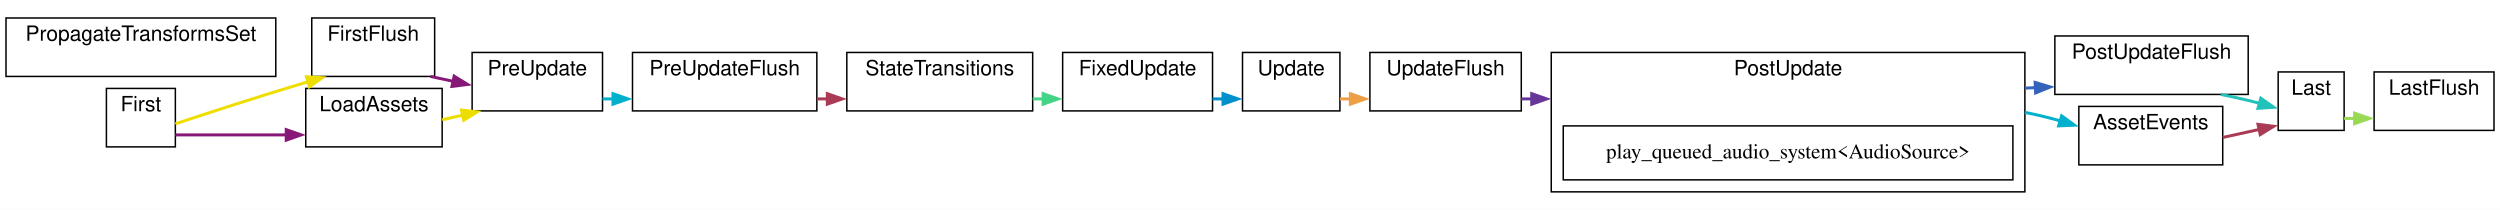
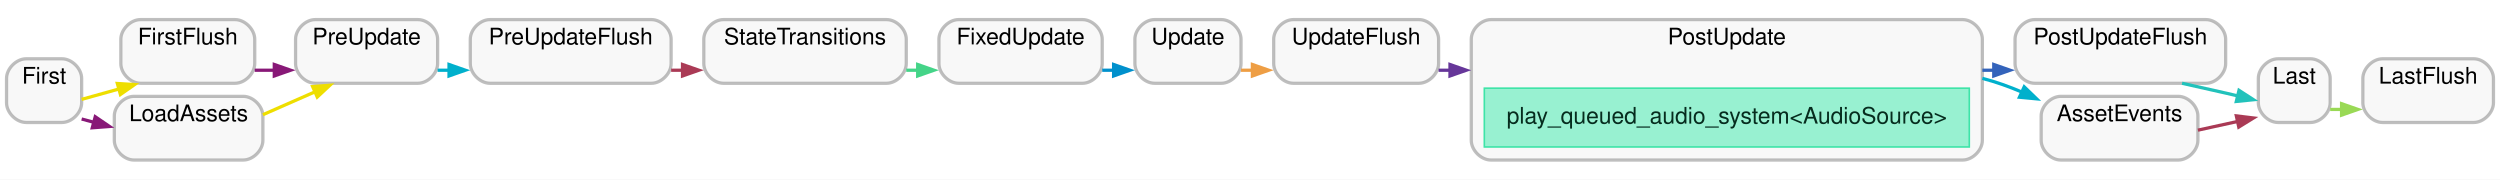
- <svg xmlns="http://www.w3.org/2000/svg" xmlns:xlink="http://www.w3.org/1999/xlink" width="1668pt" height="140pt" viewBox="0.00 0.00 1668.00 140.00">
-   <g id="graph0" class="graph" transform="scale(1 1) rotate(0) translate(4 136)">
-     <polygon fill="white" stroke="none" points="-4,4 -4,-136 1664,-136 1664,4 -4,4" />
+ <svg xmlns="http://www.w3.org/2000/svg" xmlns:xlink="http://www.w3.org/1999/xlink" width="1531pt" height="110pt" viewBox="0.00 0.00 1531.00 110.00">
+   <g id="graph0" class="graph" transform="scale(1 1) rotate(0) translate(4 106)">
+     <polygon fill="white" stroke="none" points="-4,4 -4,-106 1527,-106 1527,4 -4,4" />
    <g id="clust1" class="cluster">
      <g id="a_clust1">
        <a xlink:title="Update">
-           <polygon fill="white" stroke="black" points="825,-62 825,-101 890,-101 890,-62 825,-62" />
-           <text text-anchor="middle" x="857.5" y="-85.8" font-family="Helvetica,sans-Serif" font-size="14.00">Update</text>
+           <path fill="#000000" fill-opacity="0.031" stroke="#000000" stroke-width="2" stroke-opacity="0.251" d="M703,-55C703,-55 744,-55 744,-55 750,-55 756,-61 756,-67 756,-67 756,-82 756,-82 756,-88 750,-94 744,-94 744,-94 703,-94 703,-94 697,-94 691,-88 691,-82 691,-82 691,-67 691,-67 691,-61 697,-55 703,-55" />
+           <text text-anchor="middle" x="723.5" y="-78.8" font-family="Helvetica,sans-Serif" font-size="14.00">Update</text>
        </a>
      </g>
    </g>
    <g id="clust2" class="cluster">
      <g id="a_clust2">
        <a xlink:title="FirstFlush">
-           <polygon fill="white" stroke="black" points="204,-85 204,-124 286,-124 286,-85 204,-85" />
-           <text text-anchor="middle" x="245" y="-108.8" font-family="Helvetica,sans-Serif" font-size="14.00">FirstFlush</text>
+           <path fill="#000000" fill-opacity="0.031" stroke="#000000" stroke-width="2" stroke-opacity="0.251" d="M82,-55C82,-55 140,-55 140,-55 146,-55 152,-61 152,-67 152,-67 152,-82 152,-82 152,-88 146,-94 140,-94 140,-94 82,-94 82,-94 76,-94 70,-88 70,-82 70,-82 70,-67 70,-67 70,-61 76,-55 82,-55" />
+           <text text-anchor="middle" x="111" y="-78.8" font-family="Helvetica,sans-Serif" font-size="14.00">FirstFlush</text>
        </a>
      </g>
    </g>
    <g id="clust3" class="cluster">
      <g id="a_clust3">
        <a xlink:title="PreUpdateFlush">
-           <polygon fill="white" stroke="black" points="418,-62 418,-101 541,-101 541,-62 418,-62" />
-           <text text-anchor="middle" x="479.5" y="-85.8" font-family="Helvetica,sans-Serif" font-size="14.00">PreUpdateFlush</text>
+           <path fill="#000000" fill-opacity="0.031" stroke="#000000" stroke-width="2" stroke-opacity="0.251" d="M296,-55C296,-55 395,-55 395,-55 401,-55 407,-61 407,-67 407,-67 407,-82 407,-82 407,-88 401,-94 395,-94 395,-94 296,-94 296,-94 290,-94 284,-88 284,-82 284,-82 284,-67 284,-67 284,-61 290,-55 296,-55" />
+           <text text-anchor="middle" x="345.5" y="-78.8" font-family="Helvetica,sans-Serif" font-size="14.00">PreUpdateFlush</text>
        </a>
      </g>
    </g>
    <g id="clust4" class="cluster">
      <g id="a_clust4">
        <a xlink:title="UpdateFlush">
-           <polygon fill="white" stroke="black" points="910,-62 910,-101 1011,-101 1011,-62 910,-62" />
-           <text text-anchor="middle" x="960.5" y="-85.8" font-family="Helvetica,sans-Serif" font-size="14.00">UpdateFlush</text>
+           <path fill="#000000" fill-opacity="0.031" stroke="#000000" stroke-width="2" stroke-opacity="0.251" d="M788,-55C788,-55 865,-55 865,-55 871,-55 877,-61 877,-67 877,-67 877,-82 877,-82 877,-88 871,-94 865,-94 865,-94 788,-94 788,-94 782,-94 776,-88 776,-82 776,-82 776,-67 776,-67 776,-61 782,-55 788,-55" />
+           <text text-anchor="middle" x="826.5" y="-78.8" font-family="Helvetica,sans-Serif" font-size="14.00">UpdateFlush</text>
        </a>
      </g>
    </g>
    <g id="clust5" class="cluster">
      <g id="a_clust5">
        <a xlink:title="PostUpdateFlush">
-           <polygon fill="white" stroke="black" points="1367,-73 1367,-112 1496,-112 1496,-73 1367,-73" />
-           <text text-anchor="middle" x="1431.5" y="-96.8" font-family="Helvetica,sans-Serif" font-size="14.00">PostUpdateFlush</text>
+           <path fill="#000000" fill-opacity="0.031" stroke="#000000" stroke-width="2" stroke-opacity="0.251" d="M1242,-55C1242,-55 1347,-55 1347,-55 1353,-55 1359,-61 1359,-67 1359,-67 1359,-82 1359,-82 1359,-88 1353,-94 1347,-94 1347,-94 1242,-94 1242,-94 1236,-94 1230,-88 1230,-82 1230,-82 1230,-67 1230,-67 1230,-61 1236,-55 1242,-55" />
+           <text text-anchor="middle" x="1294.5" y="-78.8" font-family="Helvetica,sans-Serif" font-size="14.00">PostUpdateFlush</text>
        </a>
      </g>
    </g>
    <g id="clust6" class="cluster">
      <g id="a_clust6">
        <a xlink:title="LastFlush">
-           <polygon fill="white" stroke="black" points="1580,-49 1580,-88 1660,-88 1660,-49 1580,-49" />
-           <text text-anchor="middle" x="1620" y="-72.8" font-family="Helvetica,sans-Serif" font-size="14.00">LastFlush</text>
+           <path fill="#000000" fill-opacity="0.031" stroke="#000000" stroke-width="2" stroke-opacity="0.251" d="M1455,-31C1455,-31 1511,-31 1511,-31 1517,-31 1523,-37 1523,-43 1523,-43 1523,-58 1523,-58 1523,-64 1517,-70 1511,-70 1511,-70 1455,-70 1455,-70 1449,-70 1443,-64 1443,-58 1443,-58 1443,-43 1443,-43 1443,-37 1449,-31 1455,-31" />
+           <text text-anchor="middle" x="1483" y="-54.8" font-family="Helvetica,sans-Serif" font-size="14.00">LastFlush</text>
        </a>
      </g>
    </g>
    <g id="clust7" class="cluster">
      <g id="a_clust7">
        <a xlink:title="First">
-           <polygon fill="white" stroke="black" points="67,-38 67,-77 113,-77 113,-38 67,-38" />
-           <text text-anchor="middle" x="90" y="-61.8" font-family="Helvetica,sans-Serif" font-size="14.00">First</text>
+           <path fill="#000000" fill-opacity="0.031" stroke="#000000" stroke-width="2" stroke-opacity="0.251" d="M12,-31C12,-31 34,-31 34,-31 40,-31 46,-37 46,-43 46,-43 46,-58 46,-58 46,-64 40,-70 34,-70 34,-70 12,-70 12,-70 6,-70 0,-64 0,-58 0,-58 0,-43 0,-43 0,-37 6,-31 12,-31" />
+           <text text-anchor="middle" x="23" y="-54.8" font-family="Helvetica,sans-Serif" font-size="14.00">First</text>
        </a>
      </g>
    </g>
    <g id="clust8" class="cluster">
      <g id="a_clust8">
        <a xlink:title="PreUpdate">
-           <polygon fill="white" stroke="black" points="311,-62 311,-101 398,-101 398,-62 311,-62" />
-           <text text-anchor="middle" x="354.5" y="-85.8" font-family="Helvetica,sans-Serif" font-size="14.00">PreUpdate</text>
+           <path fill="#000000" fill-opacity="0.031" stroke="#000000" stroke-width="2" stroke-opacity="0.251" d="M189,-55C189,-55 252,-55 252,-55 258,-55 264,-61 264,-67 264,-67 264,-82 264,-82 264,-88 258,-94 252,-94 252,-94 189,-94 189,-94 183,-94 177,-88 177,-82 177,-82 177,-67 177,-67 177,-61 183,-55 189,-55" />
+           <text text-anchor="middle" x="220.5" y="-78.8" font-family="Helvetica,sans-Serif" font-size="14.00">PreUpdate</text>
        </a>
      </g>
    </g>
    <g id="clust9" class="cluster">
      <g id="a_clust9">
        <a xlink:title="StateTransitions">
-           <polygon fill="white" stroke="black" points="561,-62 561,-101 685,-101 685,-62 561,-62" />
-           <text text-anchor="middle" x="623" y="-85.8" font-family="Helvetica,sans-Serif" font-size="14.00">StateTransitions</text>
+           <path fill="#000000" fill-opacity="0.031" stroke="#000000" stroke-width="2" stroke-opacity="0.251" d="M439,-55C439,-55 539,-55 539,-55 545,-55 551,-61 551,-67 551,-67 551,-82 551,-82 551,-88 545,-94 539,-94 539,-94 439,-94 439,-94 433,-94 427,-88 427,-82 427,-82 427,-67 427,-67 427,-61 433,-55 439,-55" />
+           <text text-anchor="middle" x="489" y="-78.8" font-family="Helvetica,sans-Serif" font-size="14.00">StateTransitions</text>
        </a>
      </g>
    </g>
    <g id="clust10" class="cluster">
      <g id="a_clust10">
        <a xlink:title="FixedUpdate">
-           <polygon fill="white" stroke="black" points="705,-62 705,-101 805,-101 805,-62 705,-62" />
-           <text text-anchor="middle" x="755" y="-85.8" font-family="Helvetica,sans-Serif" font-size="14.00">FixedUpdate</text>
+           <path fill="#000000" fill-opacity="0.031" stroke="#000000" stroke-width="2" stroke-opacity="0.251" d="M583,-55C583,-55 659,-55 659,-55 665,-55 671,-61 671,-67 671,-67 671,-82 671,-82 671,-88 665,-94 659,-94 659,-94 583,-94 583,-94 577,-94 571,-88 571,-82 571,-82 571,-67 571,-67 571,-61 577,-55 583,-55" />
+           <text text-anchor="middle" x="621" y="-78.8" font-family="Helvetica,sans-Serif" font-size="14.00">FixedUpdate</text>
        </a>
      </g>
    </g>
    <g id="clust11" class="cluster">
      <g id="a_clust11">
        <a xlink:title="PostUpdate">
-           <polygon fill="white" stroke="black" points="1031,-8 1031,-101 1347,-101 1347,-8 1031,-8" />
-           <text text-anchor="middle" x="1189" y="-85.8" font-family="Helvetica,sans-Serif" font-size="14.00">PostUpdate</text>
+           <path fill="#000000" fill-opacity="0.031" stroke="#000000" stroke-width="2" stroke-opacity="0.251" d="M909,-8C909,-8 1198,-8 1198,-8 1204,-8 1210,-14 1210,-20 1210,-20 1210,-82 1210,-82 1210,-88 1204,-94 1198,-94 1198,-94 909,-94 909,-94 903,-94 897,-88 897,-82 897,-82 897,-20 897,-20 897,-14 903,-8 909,-8" />
+           <text text-anchor="middle" x="1053.5" y="-78.8" font-family="Helvetica,sans-Serif" font-size="14.00">PostUpdate</text>
        </a>
      </g>
    </g>
    <g id="clust12" class="cluster">
      <g id="a_clust12">
        <a xlink:title="Last">
-           <polygon fill="white" stroke="black" points="1516,-49 1516,-88 1560,-88 1560,-49 1516,-49" />
-           <text text-anchor="middle" x="1538" y="-72.8" font-family="Helvetica,sans-Serif" font-size="14.00">Last</text>
+           <path fill="#000000" fill-opacity="0.031" stroke="#000000" stroke-width="2" stroke-opacity="0.251" d="M1391,-31C1391,-31 1411,-31 1411,-31 1417,-31 1423,-37 1423,-43 1423,-43 1423,-58 1423,-58 1423,-64 1417,-70 1411,-70 1411,-70 1391,-70 1391,-70 1385,-70 1379,-64 1379,-58 1379,-58 1379,-43 1379,-43 1379,-37 1385,-31 1391,-31" />
+           <text text-anchor="middle" x="1401" y="-54.8" font-family="Helvetica,sans-Serif" font-size="14.00">Last</text>
        </a>
      </g>
    </g>
    <g id="clust13" class="cluster">
      <g id="a_clust13">
-         <a xlink:title="PropagateTransformsSet">
-           <polygon fill="white" stroke="black" points="0,-85 0,-124 180,-124 180,-85 0,-85" />
-           <text text-anchor="middle" x="90" y="-108.8" font-family="Helvetica,sans-Serif" font-size="14.00">PropagateTransformsSet</text>
+         <a xlink:title="LoadAssets">
+           <path fill="#000000" fill-opacity="0.031" stroke="#000000" stroke-width="2" stroke-opacity="0.251" d="M78,-8C78,-8 145,-8 145,-8 151,-8 157,-14 157,-20 157,-20 157,-35 157,-35 157,-41 151,-47 145,-47 145,-47 78,-47 78,-47 72,-47 66,-41 66,-35 66,-35 66,-20 66,-20 66,-14 72,-8 78,-8" />
+           <text text-anchor="middle" x="111.5" y="-31.8" font-family="Helvetica,sans-Serif" font-size="14.00">LoadAssets</text>
        </a>
      </g>
    </g>
    <g id="clust14" class="cluster">
      <g id="a_clust14">
-         <a xlink:title="LoadAssets">
-           <polygon fill="white" stroke="black" points="200,-38 200,-77 291,-77 291,-38 200,-38" />
-           <text text-anchor="middle" x="245.5" y="-61.8" font-family="Helvetica,sans-Serif" font-size="14.00">LoadAssets</text>
-         </a>
-       </g>
-     </g>
-     <g id="clust15" class="cluster">
-       <g id="a_clust15">
        <a xlink:title="AssetEvents">
-           <polygon fill="white" stroke="black" points="1383,-26 1383,-65 1479,-65 1479,-26 1383,-26" />
-           <text text-anchor="middle" x="1431" y="-49.8" font-family="Helvetica,sans-Serif" font-size="14.00">AssetEvents</text>
+           <path fill="#000000" fill-opacity="0.031" stroke="#000000" stroke-width="2" stroke-opacity="0.251" d="M1258,-8C1258,-8 1330,-8 1330,-8 1336,-8 1342,-14 1342,-20 1342,-20 1342,-35 1342,-35 1342,-41 1336,-47 1330,-47 1330,-47 1258,-47 1258,-47 1252,-47 1246,-41 1246,-35 1246,-35 1246,-20 1246,-20 1246,-14 1252,-8 1258,-8" />
+           <text text-anchor="middle" x="1294" y="-31.8" font-family="Helvetica,sans-Serif" font-size="14.00">AssetEvents</text>
        </a>
      </g>
    </g>
    <g id="edge7" class="edge">
      <g id="a_edge7">
        <a xlink:title="Update → UpdateFlush">
-           <path fill="none" stroke="#ee9e44" stroke-width="2" d="M890,-70C892.35,-70 894.77,-70 897.22,-70" />
-           <polygon fill="#ee9e44" stroke="#ee9e44" stroke-width="2" points="896.97,-73.5 906.97,-70 896.97,-66.5 896.97,-73.5" />
+           <path fill="none" stroke="#ee9e44" stroke-width="2" d="M756,-63C758.35,-63 760.77,-63 763.22,-63" />
+           <polygon fill="#ee9e44" stroke="#ee9e44" stroke-width="2" points="762.97,-66.5 772.97,-63 762.97,-59.5 762.97,-66.5" />
        </a>
      </g>
    </g>
    <g id="edge2" class="edge">
      <g id="a_edge2">
        <a xlink:title="FirstFlush → PreUpdate">
-           <path fill="none" stroke="#881877" stroke-width="2" d="M283.2,-85C288.17,-83.94 293.34,-82.82 298.52,-81.71" />
-           <polygon fill="#881877" stroke="#881877" stroke-width="2" points="299,-85.19 308.04,-79.66 297.53,-78.34 299,-85.19" />
+           <path fill="none" stroke="#881877" stroke-width="2" d="M152,-63C155.98,-63 160.07,-63 164.17,-63" />
+           <polygon fill="#881877" stroke="#881877" stroke-width="2" points="163.98,-66.5 173.98,-63 163.98,-59.5 163.98,-66.5" />
        </a>
      </g>
    </g>
    <g id="edge4" class="edge">
      <g id="a_edge4">
        <a xlink:title="PreUpdateFlush → StateTransitions">
-           <path fill="none" stroke="#aa3a55" stroke-width="2" d="M541,-70C543.39,-70 545.8,-70 548.21,-70" />
-           <polygon fill="#aa3a55" stroke="#aa3a55" stroke-width="2" points="547.98,-73.5 557.98,-70 547.98,-66.5 547.98,-73.5" />
+           <path fill="none" stroke="#aa3a55" stroke-width="2" d="M407,-63C409.39,-63 411.8,-63 414.21,-63" />
+           <polygon fill="#aa3a55" stroke="#aa3a55" stroke-width="2" points="413.98,-66.5 423.98,-63 413.98,-59.5 413.98,-66.5" />
        </a>
      </g>
    </g>
    <g id="edge8" class="edge">
      <g id="a_edge8">
        <a xlink:title="UpdateFlush → PostUpdate">
-           <path fill="none" stroke="#663699" stroke-width="2" d="M1011,-70C1013.35,-70 1015.75,-70 1018.19,-70" />
-           <polygon fill="#663699" stroke="#663699" stroke-width="2" points="1017.98,-73.5 1027.98,-70 1017.98,-66.5 1017.98,-73.5" />
+           <path fill="none" stroke="#663699" stroke-width="2" d="M877,-63C879.35,-63 881.75,-63 884.2,-63" />
+           <polygon fill="#663699" stroke="#663699" stroke-width="2" points="883.97,-66.5 893.97,-63 883.97,-59.5 883.97,-66.5" />
        </a>
      </g>
    </g>
    <g id="edge10" class="edge">
      <g id="a_edge10">
        <a xlink:title="PostUpdateFlush → Last">
-           <path fill="none" stroke="#22c2bb" stroke-width="2" d="M1477.71,-73C1483.88,-71.76 1490.11,-70.41 1496,-69 1498.46,-68.41 1500.99,-67.77 1503.52,-67.09" />
-           <polygon fill="#22c2bb" stroke="#22c2bb" stroke-width="2" points="1504.41,-70.48 1513.09,-64.4 1502.51,-63.74 1504.41,-70.48" />
+           <path fill="none" stroke="#22c2bb" stroke-width="2" d="M1332.29,-55C1341.06,-53.08 1350.37,-51 1359,-49 1361.44,-48.44 1363.96,-47.84 1366.5,-47.24" />
+           <polygon fill="#22c2bb" stroke="#22c2bb" stroke-width="2" points="1367.16,-50.68 1376.06,-44.93 1365.52,-43.88 1367.16,-50.68" />
        </a>
      </g>
    </g>
    <g id="edge1" class="edge">
      <g id="a_edge1">
        <a xlink:title="First → FirstFlush">
-           <path fill="none" stroke="#eede00" stroke-width="2" d="M113,-53.38C134.95,-60.67 169.69,-72 200,-81 200.56,-81.17 201.13,-81.33 201.7,-81.5" />
-           <polygon fill="#eede00" stroke="#eede00" stroke-width="2" points="200.48,-84.79 211.06,-84.17 202.4,-78.06 200.48,-84.79" />
+           <path fill="none" stroke="#eede00" stroke-width="2" d="M46,-45.14C53.02,-47.1 61.02,-49.33 68.95,-51.54" />
+           <polygon fill="#eede00" stroke="#eede00" stroke-width="2" points="67.85,-54.87 78.43,-54.19 69.74,-48.13 67.85,-54.87" />
        </a>
      </g>
    </g>
    <g id="edge13" class="edge">
      <g id="a_edge13">
        <a xlink:title="First → LoadAssets">
-           <path fill="none" stroke="#881877" stroke-width="2" d="M113,-46C132.35,-46 161.38,-46 187.19,-46" />
-           <polygon fill="#881877" stroke="#881877" stroke-width="2" points="186.98,-49.5 196.98,-46 186.98,-42.5 186.98,-49.5" />
+           <path fill="none" stroke="#881877" stroke-width="2" d="M46,-33.12C48.46,-32.46 51.05,-31.77 53.71,-31.05" />
+           <polygon fill="#881877" stroke="#881877" stroke-width="2" points="54.32,-34.51 63.08,-28.55 52.51,-27.75 54.32,-34.51" />
        </a>
      </g>
    </g>
    <g id="edge3" class="edge">
      <g id="a_edge3">
        <a xlink:title="PreUpdate → PreUpdateFlush">
-           <path fill="none" stroke="#00b0cc" stroke-width="2" d="M398,-70C400.39,-70 402.82,-70 405.28,-70" />
-           <polygon fill="#00b0cc" stroke="#00b0cc" stroke-width="2" points="404.98,-73.5 414.98,-70 404.98,-66.5 404.98,-73.5" />
+           <path fill="none" stroke="#00b0cc" stroke-width="2" d="M264,-63C266.39,-63 268.82,-63 271.28,-63" />
+           <polygon fill="#00b0cc" stroke="#00b0cc" stroke-width="2" points="270.98,-66.5 280.98,-63 270.98,-59.5 270.98,-66.5" />
        </a>
      </g>
    </g>
    <g id="edge5" class="edge">
      <g id="a_edge5">
        <a xlink:title="StateTransitions → FixedUpdate">
-           <path fill="none" stroke="#44d488" stroke-width="2" d="M685,-70C687.39,-70 689.79,-70 692.19,-70" />
-           <polygon fill="#44d488" stroke="#44d488" stroke-width="2" points="691.98,-73.5 701.98,-70 691.98,-66.5 691.98,-73.5" />
+           <path fill="none" stroke="#44d488" stroke-width="2" d="M551,-63C553.39,-63 555.79,-63 558.19,-63" />
+           <polygon fill="#44d488" stroke="#44d488" stroke-width="2" points="557.98,-66.5 567.98,-63 557.98,-59.5 557.98,-66.5" />
        </a>
      </g>
    </g>
    <g id="edge6" class="edge">
      <g id="a_edge6">
        <a xlink:title="FixedUpdate → Update">
-           <path fill="none" stroke="#0090cc" stroke-width="2" d="M805,-70C807.37,-70 809.75,-70 812.11,-70" />
-           <polygon fill="#0090cc" stroke="#0090cc" stroke-width="2" points="811.98,-73.5 821.98,-70 811.98,-66.5 811.98,-73.5" />
+           <path fill="none" stroke="#0090cc" stroke-width="2" d="M671,-63C673.37,-63 675.75,-63 678.11,-63" />
+           <polygon fill="#0090cc" stroke="#0090cc" stroke-width="2" points="677.98,-66.5 687.98,-63 677.98,-59.5 677.98,-66.5" />
        </a>
      </g>
    </g>
    <g id="edge9" class="edge">
      <g id="a_edge9">
        <a xlink:title="PostUpdate → PostUpdateFlush">
-           <path fill="none" stroke="#3363bb" stroke-width="2" d="M1347,-77.2C1349.47,-77.31 1351.91,-77.42 1354.33,-77.53" />
-           <polygon fill="#3363bb" stroke="#3363bb" stroke-width="2" points="1353.83,-81.01 1363.98,-77.97 1354.15,-74.02 1353.83,-81.01" />
+           <path fill="none" stroke="#3363bb" stroke-width="2" d="M1210,-63C1212.35,-63 1214.68,-63 1216.98,-63" />
+           <polygon fill="#3363bb" stroke="#3363bb" stroke-width="2" points="1216.98,-66.5 1226.98,-63 1216.98,-59.5 1216.98,-66.5" />
        </a>
      </g>
    </g>
    <g id="edge14" class="edge">
      <g id="a_edge14">
        <a xlink:title="PostUpdate → AssetEvents">
-           <path fill="none" stroke="#00b0cc" stroke-width="2" d="M1347,-61C1354.79,-59.54 1362.85,-57.54 1370.76,-55.3" />
-           <polygon fill="#00b0cc" stroke="#00b0cc" stroke-width="2" points="1371.54,-58.72 1380.1,-52.48 1369.52,-52.02 1371.54,-58.72" />
+           <path fill="none" stroke="#00b0cc" stroke-width="2" d="M1210,-58C1218.08,-55.94 1226.27,-53 1234.21,-49.62" />
+           <polygon fill="#00b0cc" stroke="#00b0cc" stroke-width="2" points="1235.62,-52.82 1243.25,-45.47 1232.7,-46.46 1235.62,-52.82" />
        </a>
      </g>
    </g>
    <g id="node12" class="node">
      <g id="a_node12">
        <a xlink:title="bevy_audio::audio_output::play_queued_audio_system&lt;bevy_audio::audio_source::AudioSource&gt;">
-           <polygon fill="white" stroke="black" points="1339,-52 1039,-52 1039,-16 1339,-16 1339,-52" />
-           <text text-anchor="middle" x="1189" y="-30.3" font-family="Times,serif" font-size="14.00">play_queued_audio_system&lt;AudioSource&gt;</text>
+           <polygon fill="#98f1d1" stroke="#3ee4a8" points="1202,-52 905,-52 905,-16 1202,-16 1202,-52" />
+           <text text-anchor="middle" x="1053.5" y="-30.3" font-family="Helvetica,sans-Serif" font-size="14.00" fill="#062c1e">play_queued_audio_system&lt;AudioSource&gt;</text>
        </a>
      </g>
    </g>
    <g id="edge11" class="edge">
      <g id="a_edge11">
        <a xlink:title="Last → LastFlush">
-           <path fill="none" stroke="#99d955" stroke-width="2" d="M1560,-57C1562.31,-57 1564.74,-57 1567.23,-57" />
-           <polygon fill="#99d955" stroke="#99d955" stroke-width="2" points="1566.98,-60.5 1576.98,-57 1566.98,-53.5 1566.98,-60.5" />
+           <path fill="none" stroke="#99d955" stroke-width="2" d="M1423,-39C1425.31,-39 1427.74,-39 1430.23,-39" />
+           <polygon fill="#99d955" stroke="#99d955" stroke-width="2" points="1429.98,-42.5 1439.98,-39 1429.98,-35.5 1429.98,-42.5" />
        </a>
      </g>
    </g>
    <g id="edge12" class="edge">
      <g id="a_edge12">
        <a xlink:title="LoadAssets → PreUpdate">
-           <path fill="none" stroke="#eede00" stroke-width="2" d="M291,-56.09C295.6,-57.12 300.28,-58.18 304.91,-59.21" />
-           <polygon fill="#eede00" stroke="#eede00" stroke-width="2" points="303.87,-62.57 314.39,-61.34 305.4,-55.74 303.87,-62.57" />
+           <path fill="none" stroke="#eede00" stroke-width="2" d="M157,-35.76C167.76,-40.49 179.01,-45.43 188.91,-49.78" />
+           <polygon fill="#eede00" stroke="#eede00" stroke-width="2" points="187.46,-52.97 198.03,-53.79 190.28,-46.56 187.46,-52.97" />
        </a>
      </g>
    </g>
    <g id="edge15" class="edge">
      <g id="a_edge15">
        <a xlink:title="AssetEvents → Last">
-           <path fill="none" stroke="#aa3a55" stroke-width="2" d="M1479,-44.29C1487.25,-46.1 1495.69,-47.95 1503.48,-49.66" />
-           <polygon fill="#aa3a55" stroke="#aa3a55" stroke-width="2" points="1502.53,-53.03 1513.04,-51.75 1504.02,-46.19 1502.53,-53.03" />
+           <path fill="none" stroke="#aa3a55" stroke-width="2" d="M1342,-26.29C1350.25,-28.1 1358.69,-29.95 1366.48,-31.66" />
+           <polygon fill="#aa3a55" stroke="#aa3a55" stroke-width="2" points="1365.53,-35.03 1376.04,-33.75 1367.02,-28.19 1365.53,-35.03" />
        </a>
      </g>
    </g>
  </g>
</svg>
